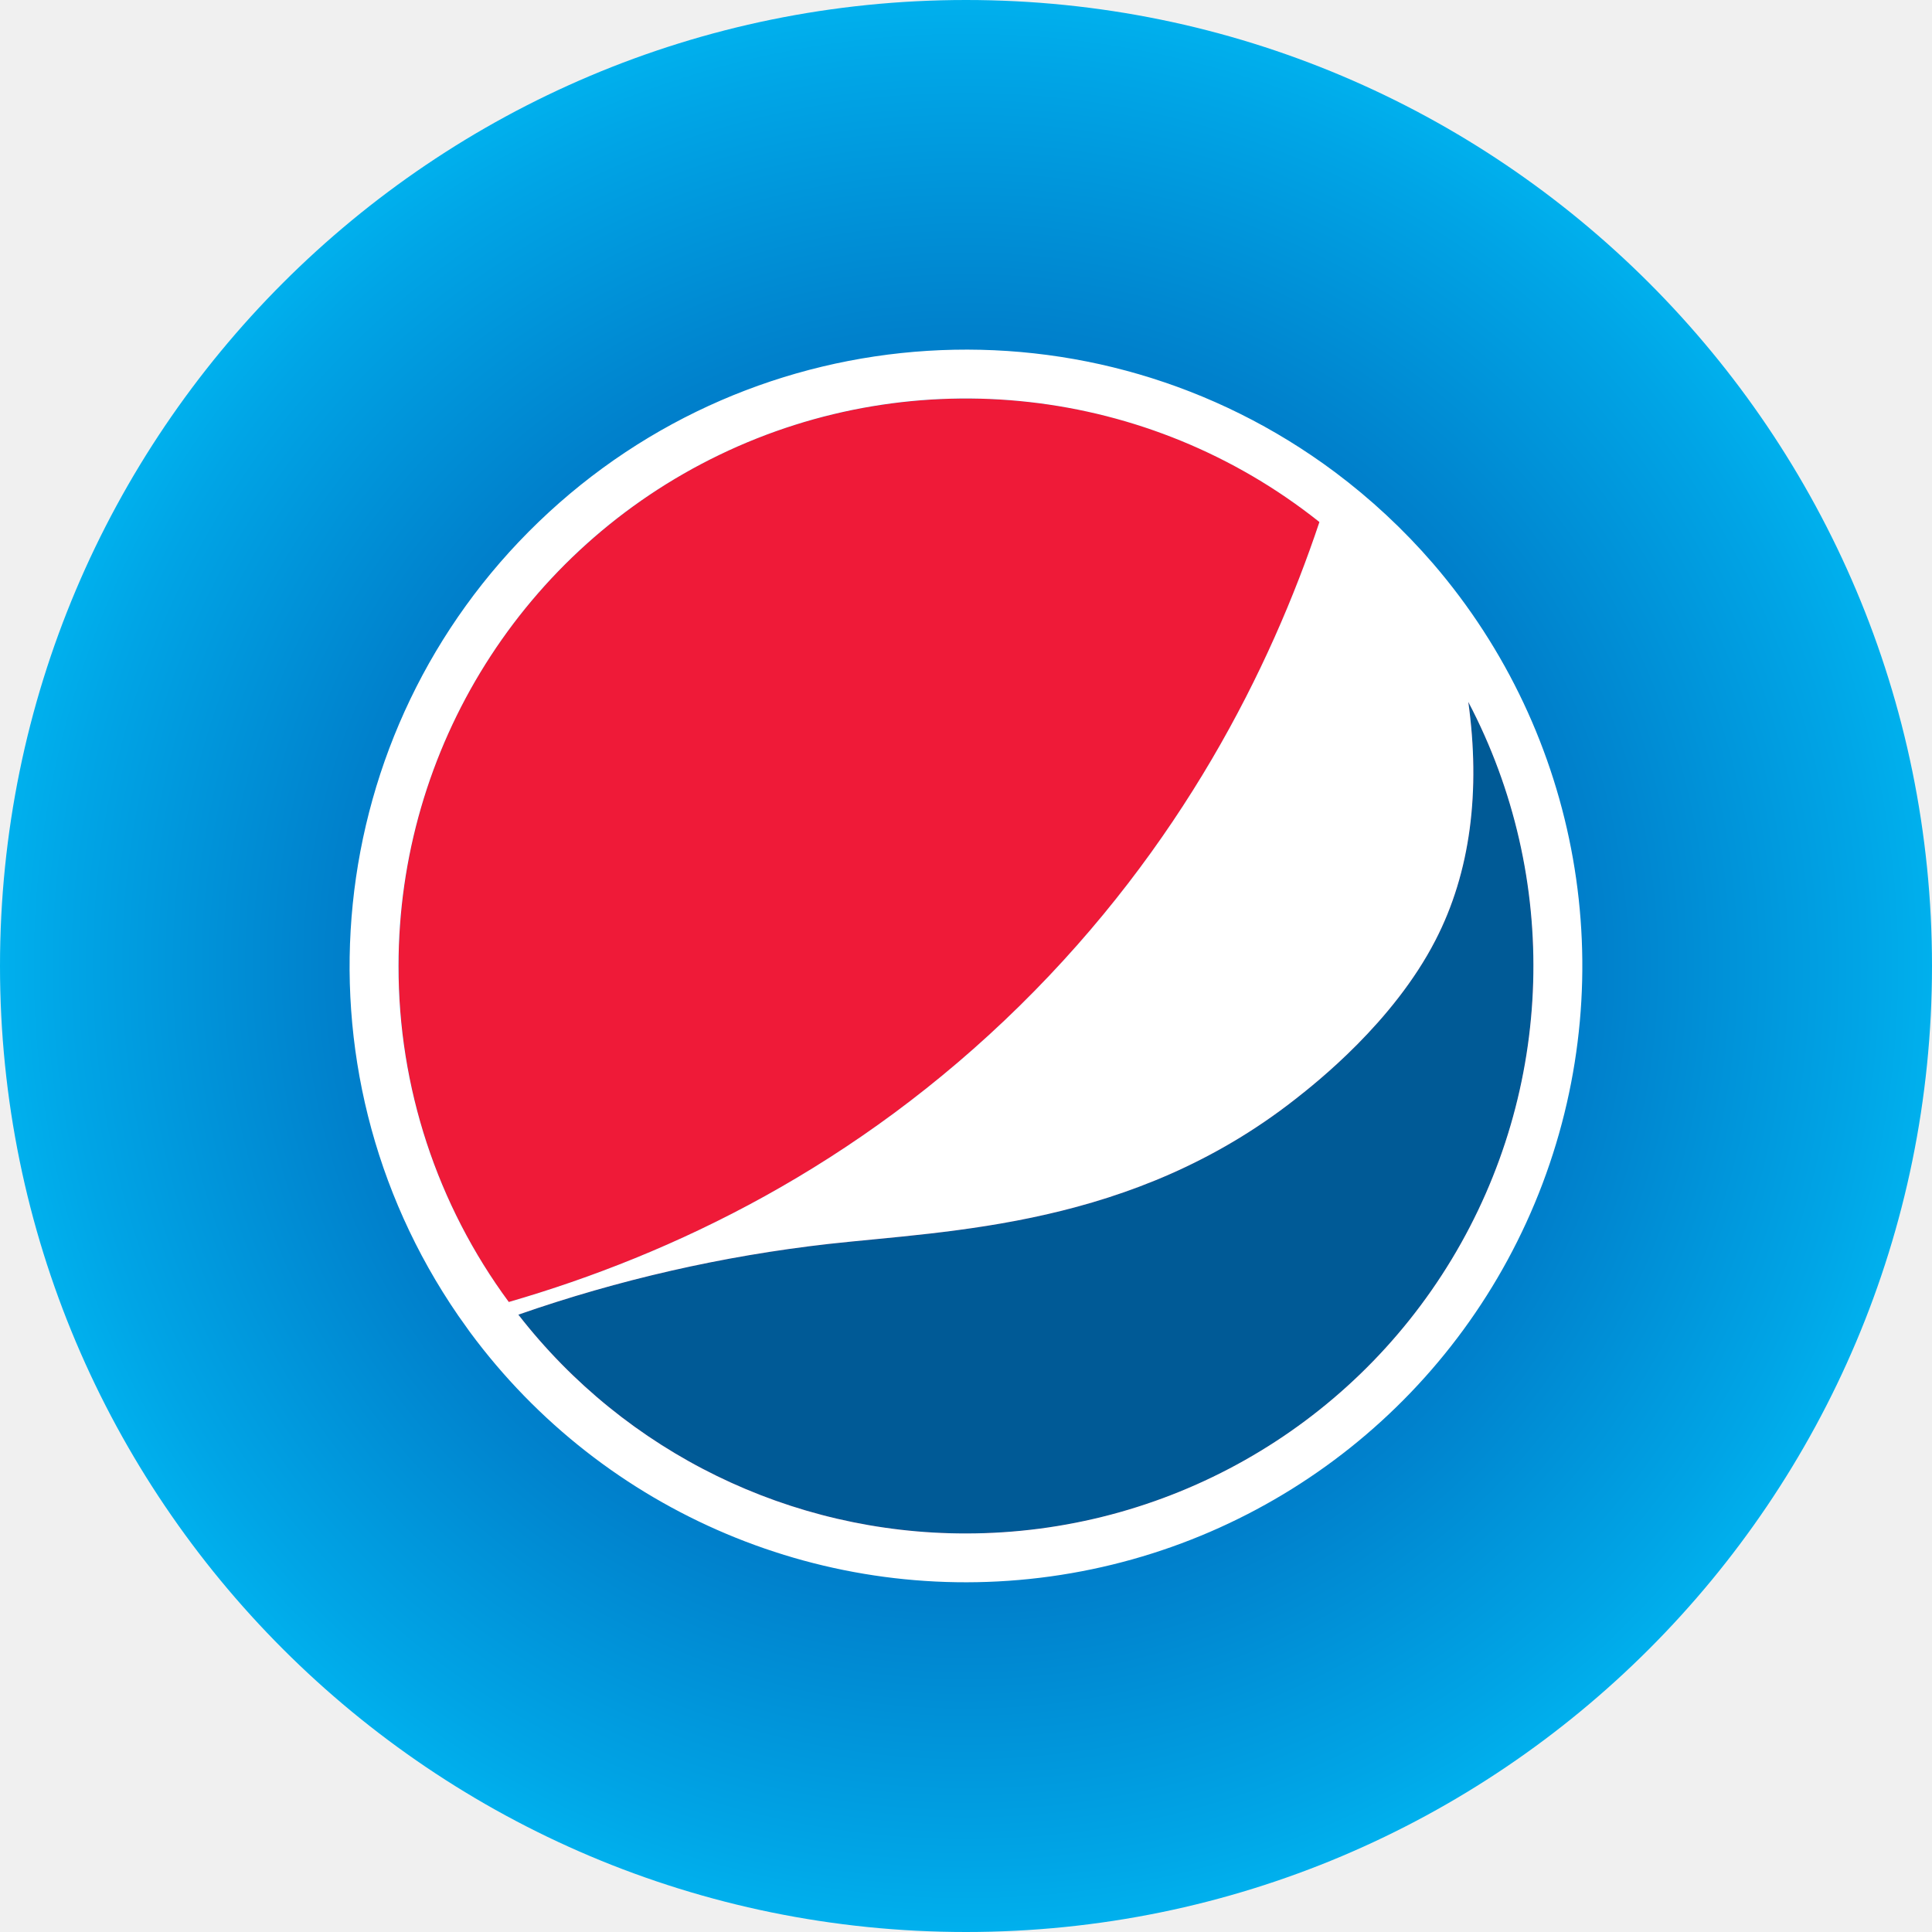
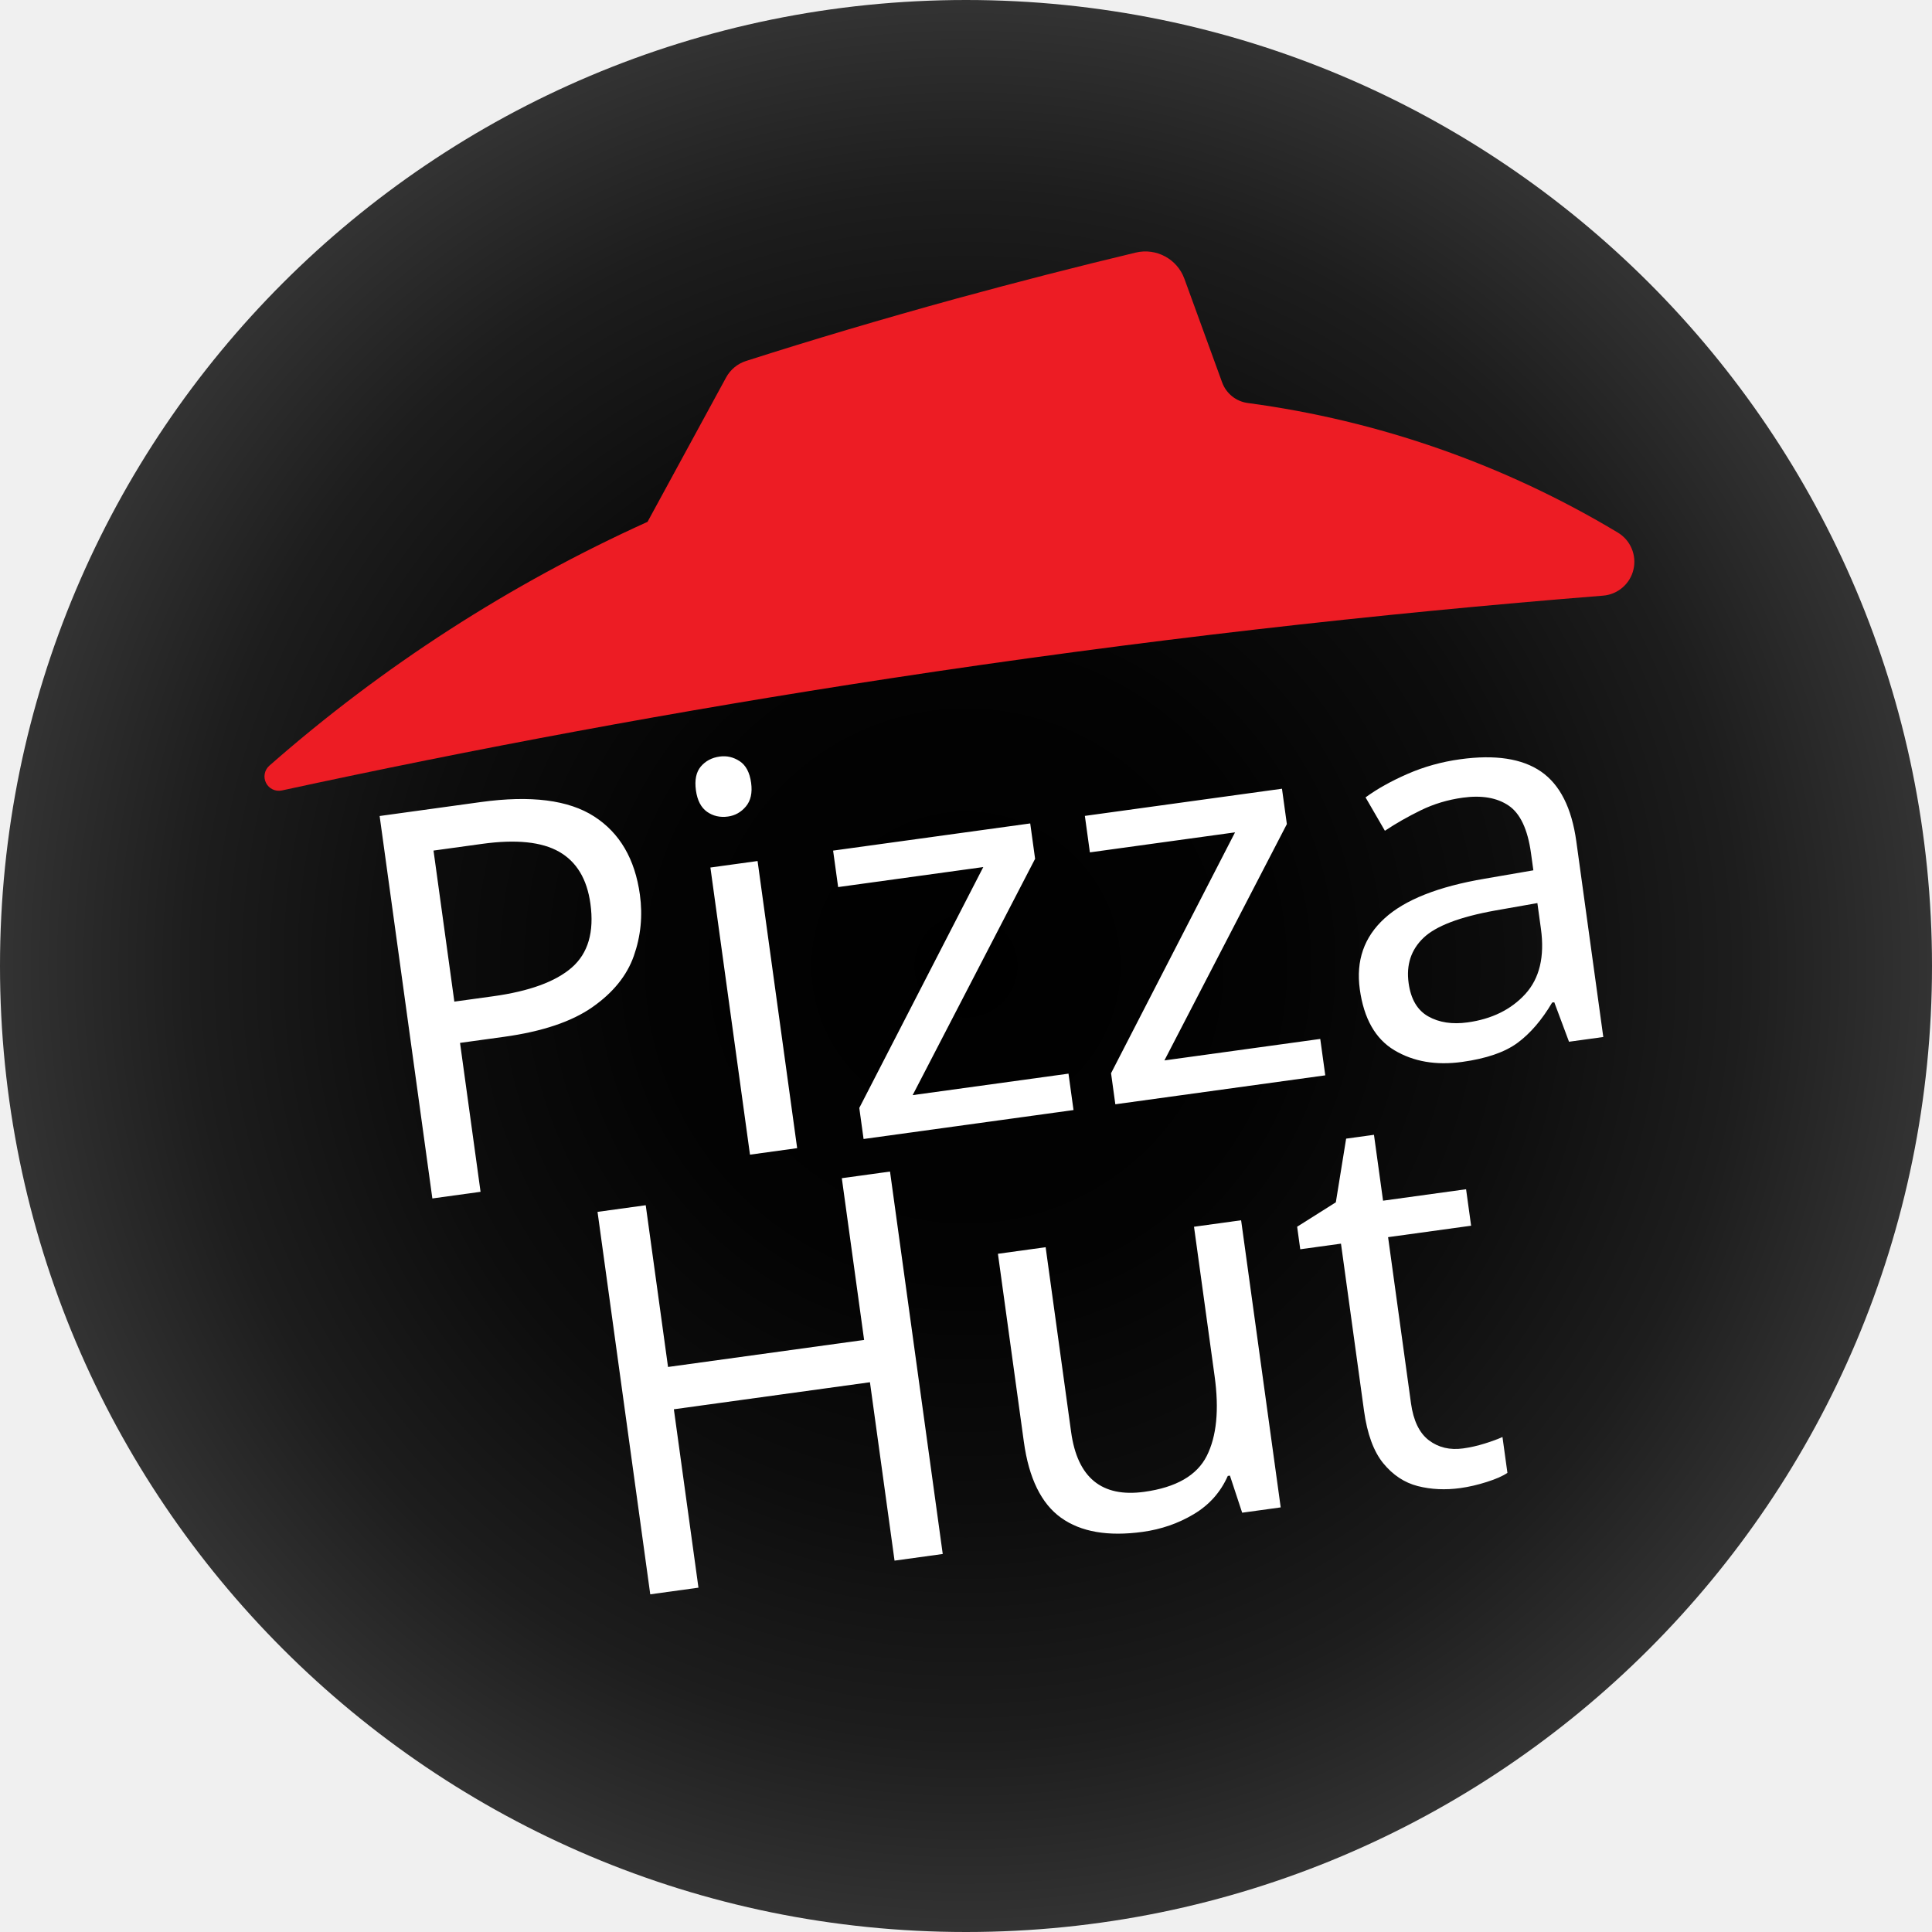
<svg xmlns="http://www.w3.org/2000/svg" viewBox="0 0 492 492">
  <defs>
-     <style>.cls-1{fill:url(#radial-gradient);}.cls-2{fill:#ef0028;}.cls-3{fill:#ef1a38;}.cls-4{fill:#005a96;}.cls-5{fill:#fff;}</style>
+     <style>.cls-1{fill:url(#radial-gradient);}.cls-2{fill:#ed1c24;}.cls-3{font-size:137.7px;fill:#fff;font-family:ForteMT, Forte;}</style>
    <radialGradient id="radial-gradient" cx="246" cy="246" r="246" gradientUnits="userSpaceOnUse">
-       <stop offset="0.01" stop-color="#0152ab" />
-       <stop offset="0.18" stop-color="#0158af" />
-       <stop offset="0.41" stop-color="#0167ba" />
-       <stop offset="0.66" stop-color="#0081cc" />
-       <stop offset="0.93" stop-color="#00a5e6" />
-       <stop offset="1" stop-color="#00b0ed" />
+       <stop offset="0" />
+       <stop offset="0.32" stop-color="#030303" />
+       <stop offset="0.57" stop-color="#0d0d0d" />
+       <stop offset="0.8" stop-color="#1d1d1d" />
+       <stop offset="1" stop-color="#333" />
    </radialGradient>
  </defs>
  <g id="Layer_2" data-name="Layer 2">
    <g id="Layer_1-2" data-name="Layer 1">
      <circle class="cls-1" cx="246" cy="246" r="246" />
-       <path class="cls-2" d="M336,132.94c-12.51,37.39-35.14,82.67-76.31,123.17-41.51,40.83-88.15,63.3-130.12,75.45A144.5,144.5,0,0,1,336,132.94Z" />
-       <path class="cls-2" d="M390.51,246A144.5,144.5,0,0,1,132,334.79a364.36,364.36,0,0,1,78.91-18c31.19-3.47,77.48-4.35,118.94-36.87,5.24-4.11,24.93-19.56,35.68-40.44,9-17.39,11.52-38.18,8.38-60.74A143.59,143.59,0,0,1,390.51,246Z" />
-       <path class="cls-3" d="M336,132.94c-12.51,37.39-35.14,82.67-76.31,123.17-41.51,40.83-88.15,63.3-130.12,75.45A144.5,144.5,0,0,1,336,132.94Z" />
-       <path class="cls-4" d="M390.51,246A144.5,144.5,0,0,1,132,334.79a364.36,364.36,0,0,1,78.91-18c31.19-3.47,77.48-4.35,118.94-36.87,5.24-4.11,24.93-19.56,35.68-40.44,9-17.39,11.52-38.18,8.38-60.74A143.59,143.59,0,0,1,390.51,246Z" />
-       <path class="cls-5" d="M364.93,143.5a158.74,158.74,0,0,0-25-23.29A157,157,0,0,0,116.67,335c1,1.42,2,2.83,3,4.22A157,157,0,1,0,364.93,143.5ZM101.49,246A144.5,144.5,0,0,1,336,132.94c-12.51,37.39-35.14,82.67-76.31,123.17-41.51,40.83-88.15,63.3-130.12,75.45A143.72,143.72,0,0,1,101.49,246ZM246,390.51a144.18,144.18,0,0,1-114-55.72,364.36,364.36,0,0,1,78.91-18c31.19-3.47,77.48-4.35,118.94-36.87,5.24-4.11,24.93-19.56,35.68-40.44,9-17.39,11.52-38.18,8.38-60.74A144.54,144.54,0,0,1,246,390.51Z" />
+       <path class="cls-2" d="M243.41,76.08Q215.63,83.72,190,91.92a8.85,8.85,0,0,0-5.1,4.22l-20,36.75A388.75,388.75,0,0,0,68.58,195a3.65,3.65,0,0,0,3.18,6.3c48.68-10.54,100.32-20.22,154.73-28.52,63.71-9.72,124.45-16.52,181.72-21.09A8.66,8.66,0,0,0,412,135.63a246.2,246.2,0,0,0-94.24-33,8.08,8.08,0,0,1-6.53-5.24L301.62,71a10.58,10.58,0,0,0-12.39-6.68Q266.9,69.66,243.41,76.08Z" />
+       <text class="cls-3" transform="translate(96.87 307.02) rotate(-7.85)">Pizza</text>
+       <text class="cls-3" transform="translate(152.36 407.83) rotate(-7.85)">Hut</text>
    </g>
  </g>
</svg>
